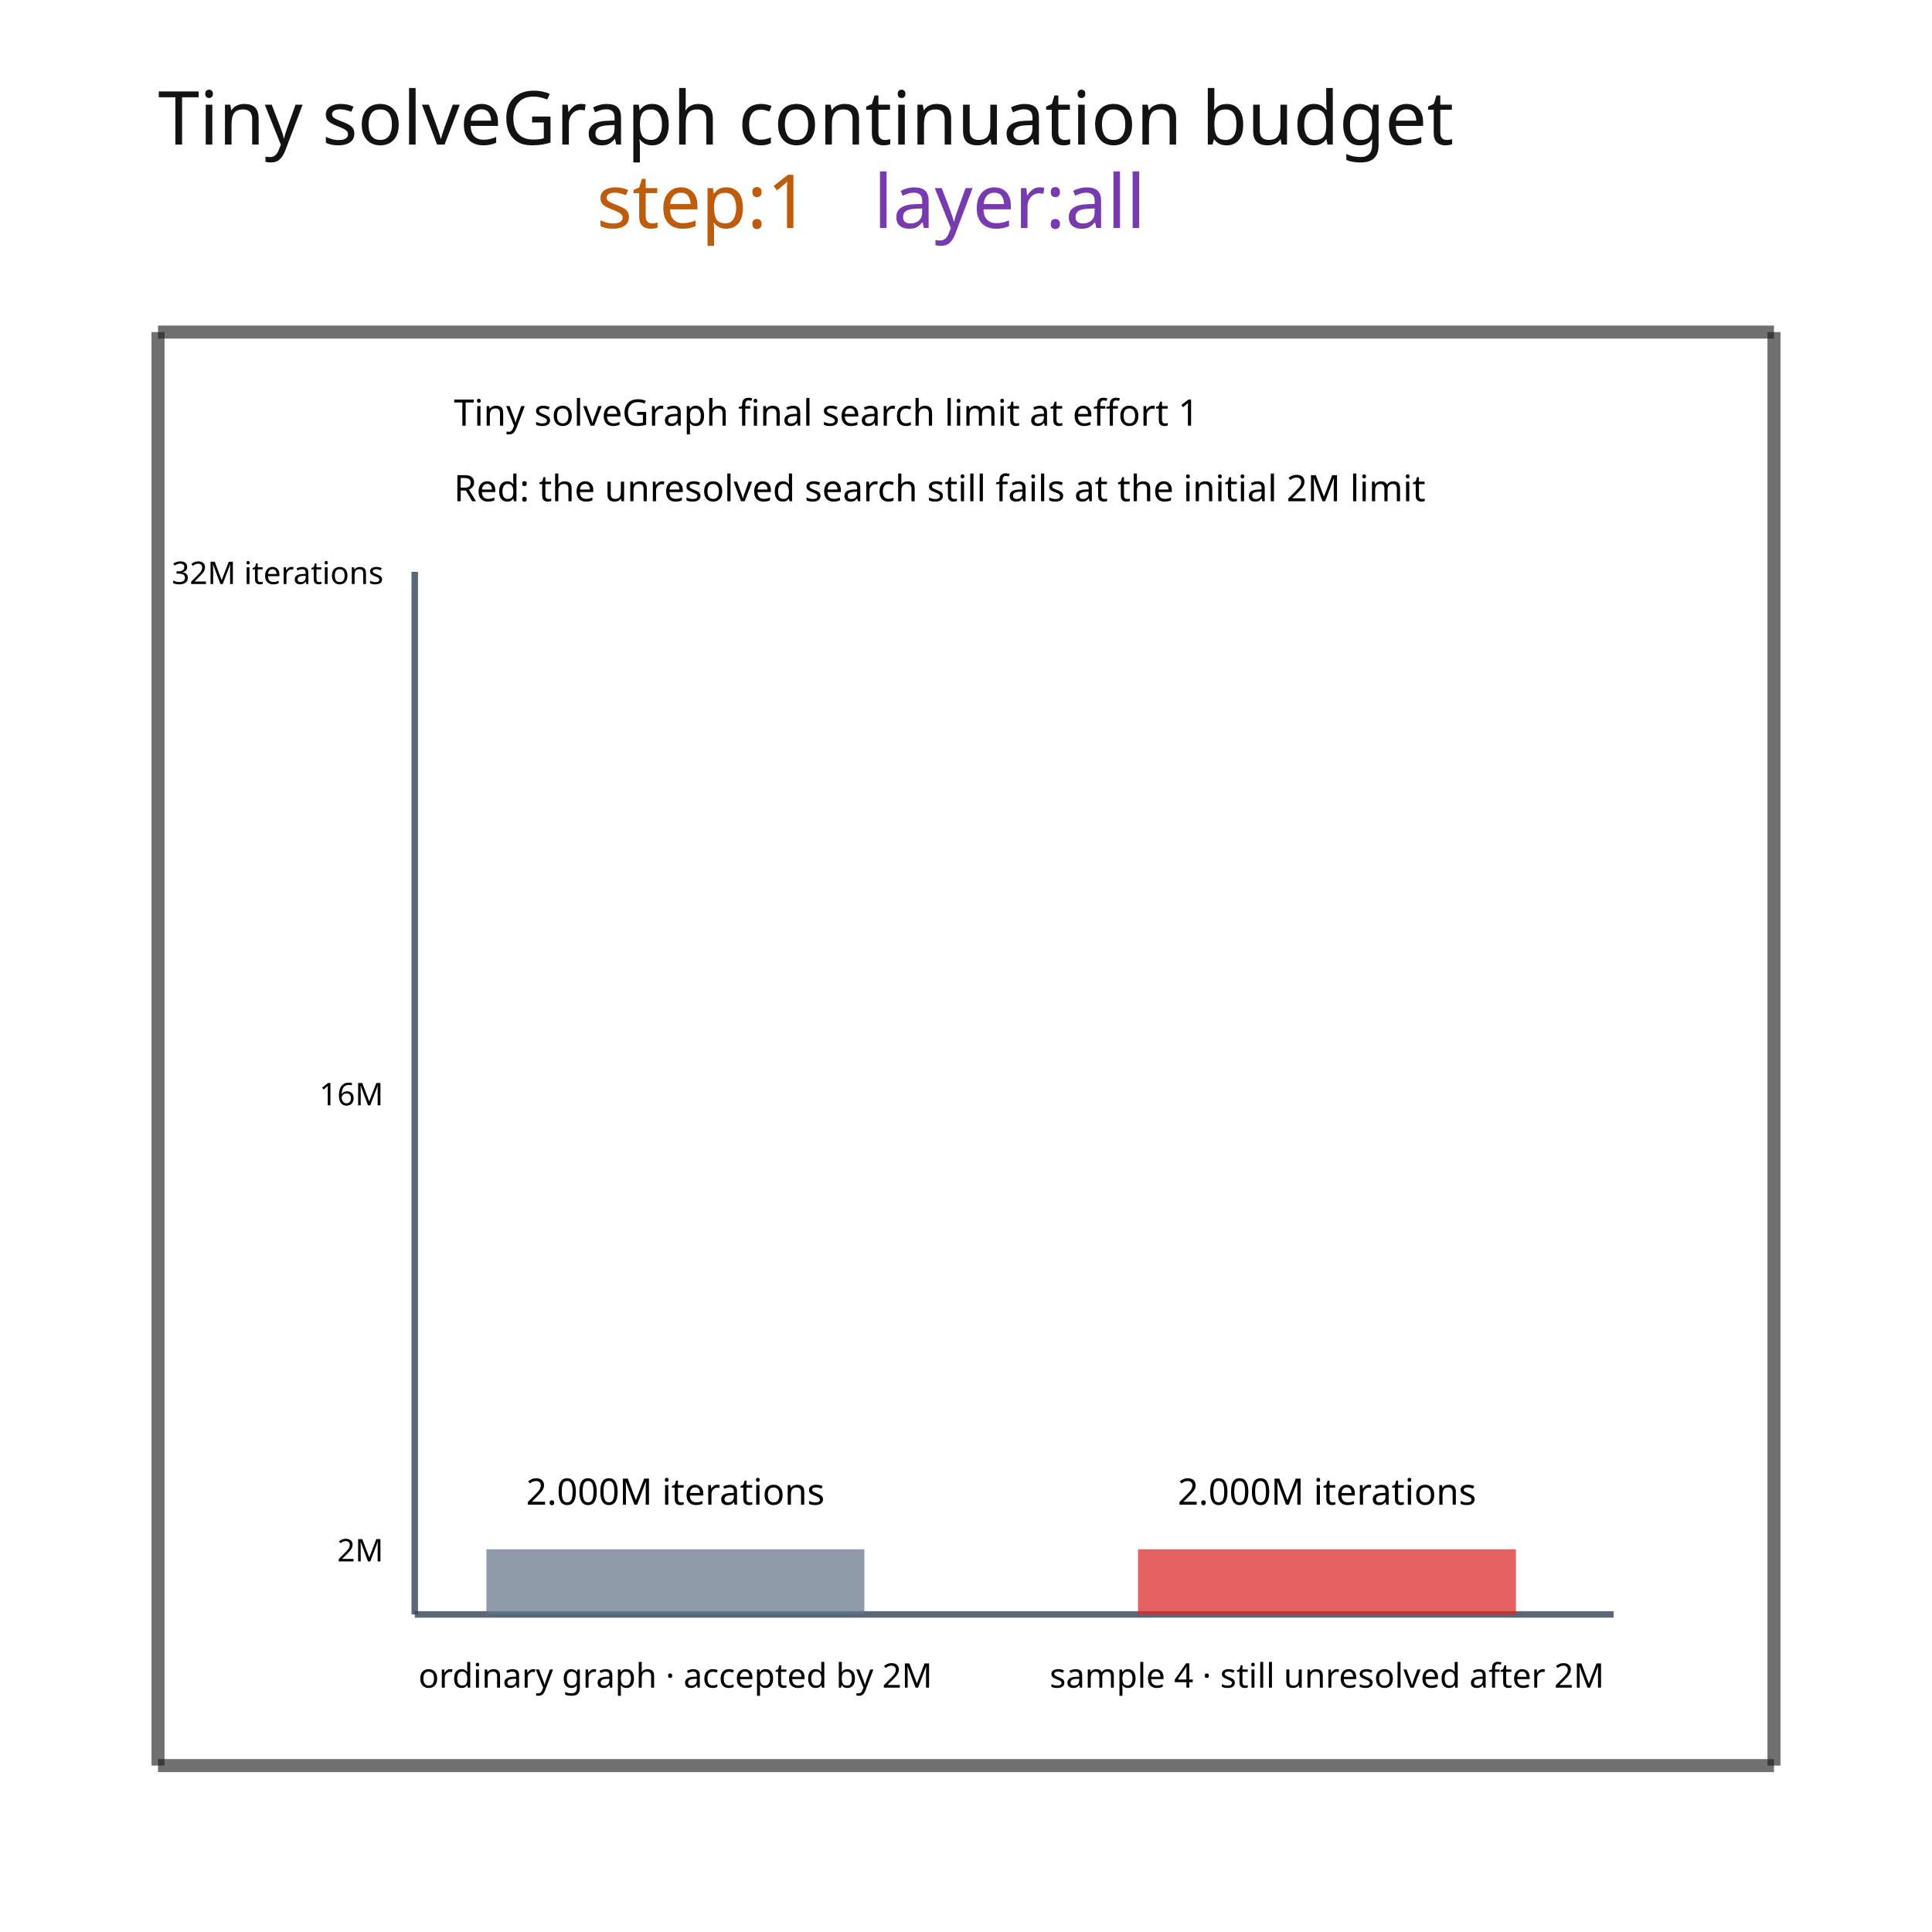
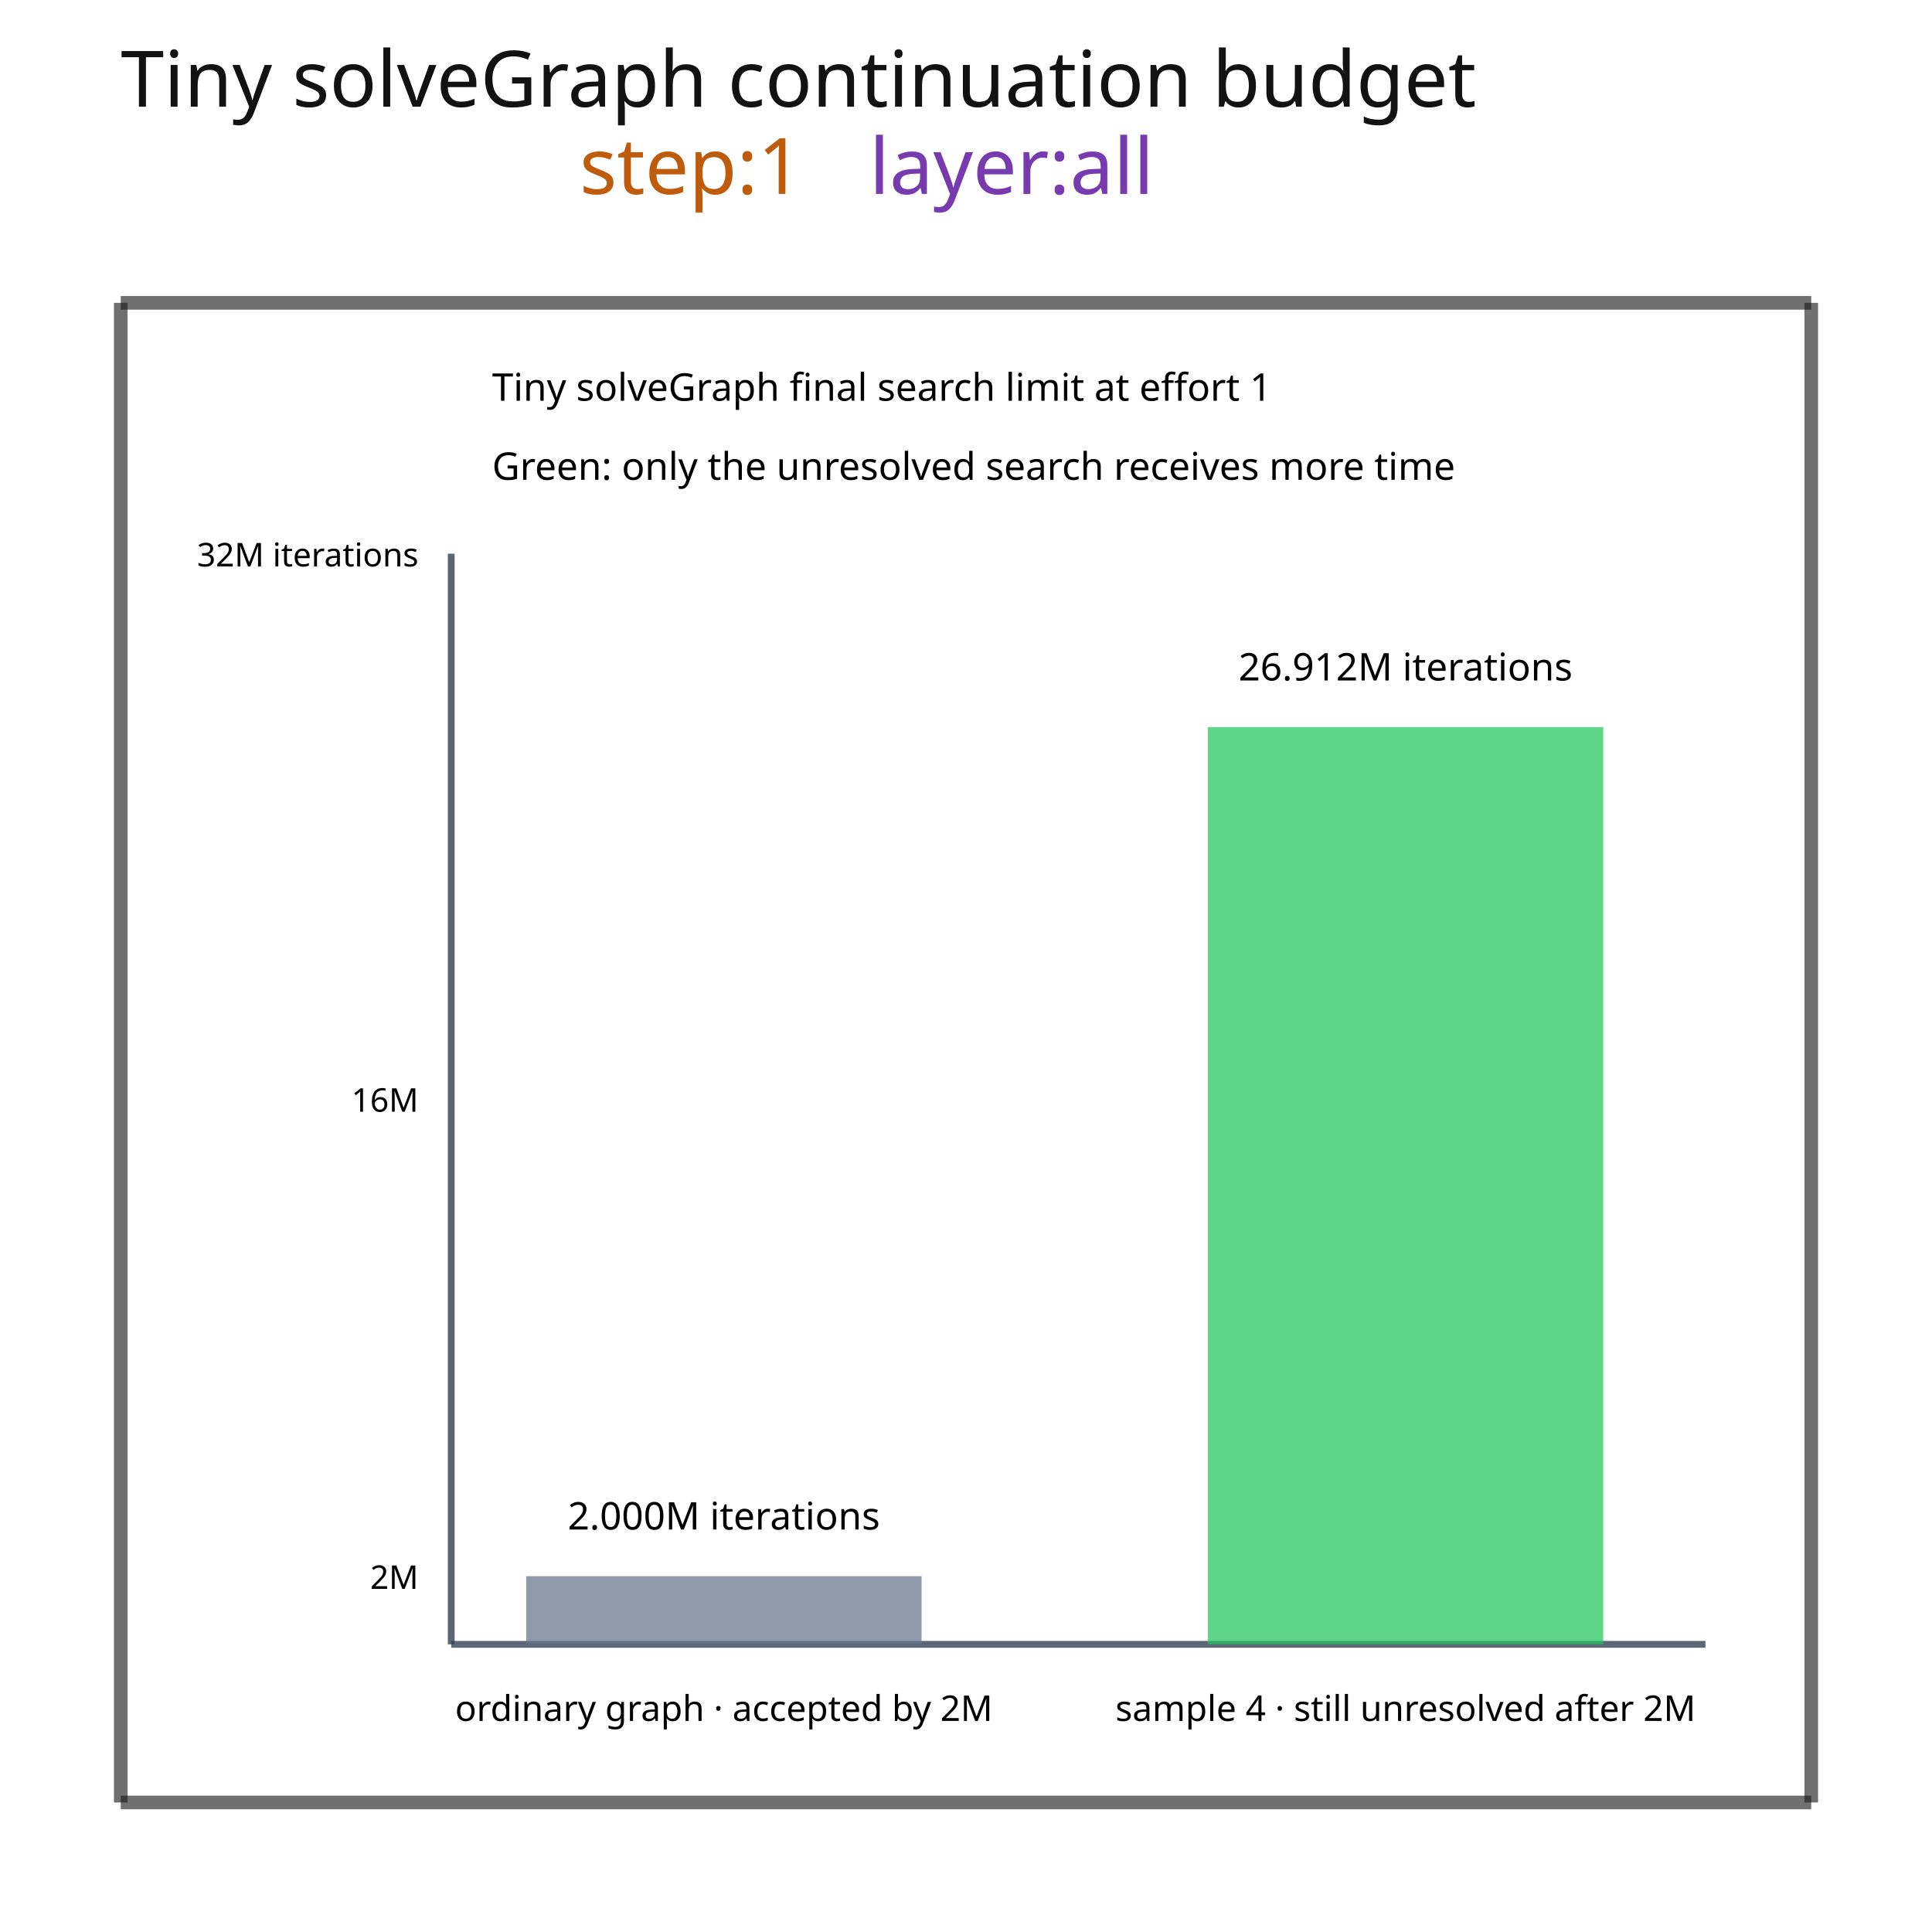
<svg xmlns="http://www.w3.org/2000/svg" width="640" height="640" viewBox="0 0 640 640">
  <rect width="100%" height="100%" fill="white" />
  <g>
-     <polyline data-points="0,0 6.2,0" data-type="line" data-label="" points="52.347,584.878 587.653,584.878" fill="none" stroke="rgba(25,25,25,0.62)" stroke-width="4.317" />
+     <polyline data-points="0,0 6.2,0" data-type="line" data-label="" points="40,597.096 600,597.096" fill="none" stroke="rgba(25,25,25,0.62)" stroke-width="4.516" />
  </g>
  <g>
-     <polyline data-points="6.2,0 6.2,5.5" data-type="line" data-label="" points="587.653,584.878 587.653,110.009" fill="none" stroke="rgba(25,25,25,0.62)" stroke-width="4.317" />
+     <polyline data-points="6.2,0 6.2,5.5" data-type="line" data-label="" points="600,597.096 600,100.322" fill="none" stroke="rgba(25,25,25,0.62)" stroke-width="4.516" />
  </g>
  <g>
-     <polyline data-points="6.2,5.5 0,5.5" data-type="line" data-label="" points="587.653,110.009 52.347,110.009" fill="none" stroke="rgba(25,25,25,0.62)" stroke-width="4.317" />
+     <polyline data-points="6.2,5.5 0,5.5" data-type="line" data-label="" points="600,100.322 40,100.322" fill="none" stroke="rgba(25,25,25,0.62)" stroke-width="4.516" />
  </g>
  <g>
-     <polyline data-points="0,5.5 0,0" data-type="line" data-label="" points="52.347,110.009 52.347,584.878" fill="none" stroke="rgba(25,25,25,0.62)" stroke-width="4.317" />
+     <polyline data-points="0,5.5 0,0" data-type="line" data-label="" points="40,100.322 40,597.096" fill="none" stroke="rgba(25,25,25,0.62)" stroke-width="4.516" />
  </g>
  <g>
-     <polyline data-points="0.9849999999999998,0.5800000000000003 5.585,0.5800000000000003" data-type="line" data-label="" points="137.391,534.8 534.554,534.8" fill="none" stroke="rgba(51,65,85,0.8)" stroke-width="2.158" />
+     <polyline data-points="1.2120000000000002,0.5800000000000003 5.812,0.5800000000000003" data-type="line" data-label="" points="149.471,544.709 564.955,544.709" fill="none" stroke="rgba(51,65,85,0.8)" stroke-width="2.258" />
  </g>
  <g>
-     <polyline data-points="0.9849999999999998,0.5800000000000003 0.9849999999999998,4.58" data-type="line" data-label="" points="137.391,534.8 137.391,189.441" fill="none" stroke="rgba(51,65,85,0.8)" stroke-width="2.158" />
+     <polyline data-points="1.2120000000000002,0.5800000000000003 1.2120000000000002,4.58" data-type="line" data-label="" points="149.471,544.709 149.471,183.419" fill="none" stroke="rgba(51,65,85,0.8)" stroke-width="2.258" />
  </g>
  <g>
-     <rect data-type="rect" data-label="Tiny solveGraph continuation budget step:1 layer:all" data-x="3.1" data-y="2.75" x="52.347" y="110.009" width="535.307" height="474.869" fill="rgba(255,255,255,0)" stroke="rgba(25,25,25,0.42)" stroke-width="0.012" />
+     <rect data-type="rect" data-label="Tiny solveGraph continuation budget step:1 layer:all" data-x="3.1" data-y="2.75" x="40" y="100.322" width="560" height="496.774" fill="rgba(255,255,255,0)" stroke="rgba(25,25,25,0.42)" stroke-width="0.011" />
  </g>
  <g>
-     <rect data-type="rect" data-label="100 routes · 2,000,000 iterations" data-x="1.9849999999999999" data-y="0.7050000000000003" x="161.135" y="513.216" width="125.193" height="21.585" fill="rgba(100,116,139,0.72)" stroke="rgba(71,85,105,0.98)" stroke-width="0.012" />
+     <rect data-type="rect" data-label="100 routes · 2,000,000 iterations" data-x="2.212" data-y="0.7050000000000003" x="174.31" y="522.128" width="130.968" height="22.581" fill="rgba(100,116,139,0.72)" stroke="rgba(71,85,105,0.98)" stroke-width="0.011" />
  </g>
  <g>
-     <rect data-type="rect" data-label="841 routes · 2,000,000 iterations" data-x="4.485" data-y="0.7050000000000003" x="376.984" y="513.216" width="125.193" height="21.585" fill="rgba(220,38,38,0.72)" stroke="rgba(153,27,27,0.98)" stroke-width="0.012" />
+     <rect data-type="rect" data-label="841 routes · 26,912,000 iterations" data-x="4.712000000000001" data-y="2.2620000000000005" x="400.116" y="240.864" width="130.968" height="303.845" fill="rgba(34,197,94,0.72)" stroke="rgba(21,128,61,0.98)" stroke-width="0.011" />
  </g>
-   <text data-type="text" data-label="ordinary graph · accepted by 2M" data-x="1.9849999999999999" data-y="0.4000000000000003" x="223.731" y="550.342" fill="black" font-size="11.224" font-family="sans-serif" text-anchor="middle" dominant-baseline="text-before-edge">ordinary graph · accepted by 2M</text>
-   <text data-type="text" data-label="2.000M iterations" data-x="1.9849999999999999" data-y="0.9600000000000003" x="223.731" y="501.991" fill="black" font-size="12.088" font-family="sans-serif" text-anchor="middle" dominant-baseline="text-after-edge">2.000M iterations</text>
-   <text data-type="text" data-label="sample 4 · still unresolved after 2M" data-x="4.485" data-y="0.4000000000000003" x="439.581" y="550.342" fill="black" font-size="11.224" font-family="sans-serif" text-anchor="middle" dominant-baseline="text-before-edge">sample 4 · still unresolved after 2M</text>
-   <text data-type="text" data-label="2.000M iterations" data-x="4.485" data-y="0.9600000000000003" x="439.581" y="501.991" fill="black" font-size="12.088" font-family="sans-serif" text-anchor="middle" dominant-baseline="text-after-edge">2.000M iterations</text>
-   <text data-type="text" data-label="2M" data-x="0.8649999999999998" data-y="0.8300000000000003" x="127.031" y="513.216" fill="black" font-size="10.361" font-family="sans-serif" text-anchor="end" dominant-baseline="central">2M</text>
-   <text data-type="text" data-label="16M" data-x="0.8649999999999998" data-y="2.58" x="127.031" y="362.121" fill="black" font-size="10.361" font-family="sans-serif" text-anchor="end" dominant-baseline="central">16M</text>
-   <text data-type="text" data-label="32M iterations" data-x="0.8649999999999998" data-y="4.58" x="127.031" y="189.441" fill="black" font-size="10.361" font-family="sans-serif" text-anchor="end" dominant-baseline="central">32M iterations</text>
-   <text data-type="text" data-label="Tiny solveGraph final search limit at effort 1" data-x="1.1349999999999998" data-y="5.1" x="150.342" y="144.545" fill="black" font-size="12.088" font-family="sans-serif" text-anchor="start" dominant-baseline="text-after-edge">Tiny solveGraph final search limit at effort 1</text>
-   <text data-type="text" data-label="Red: the unresolved search still fails at the initial 2M limit" data-x="1.1349999999999998" data-y="4.8100000000000005" x="150.342" y="169.583" fill="black" font-size="12.088" font-family="sans-serif" text-anchor="start" dominant-baseline="text-after-edge">Red: the unresolved search still fails at the initial 2M limit</text>
-   <text data-type="text" data-label="Tiny solveGraph continuation budget" data-x="0" data-y="6.1357" x="52.347" y="55.122" fill="rgb(18,18,18)" font-size="24.669" font-family="sans-serif" text-anchor="start" dominant-baseline="text-after-edge">Tiny solveGraph continuation budget</text>
-   <text data-type="text" data-label="step:1" data-x="1.6828571428571428" data-y="5.8157" x="197.644" y="82.751" fill="rgb(190,92,12)" font-size="24.669" font-family="sans-serif" text-anchor="start" dominant-baseline="text-after-edge">step:1</text>
-   <text data-type="text" data-label=" layer:all" data-x="2.7457142857142856" data-y="5.8157" x="289.411" y="82.751" fill="rgb(120,58,175)" font-size="24.669" font-family="sans-serif" text-anchor="start" dominant-baseline="text-after-edge"> layer:all</text>
+   <text data-type="text" data-label="ordinary graph · accepted by 2M" data-x="2.212" data-y="0.4000000000000003" x="239.794" y="560.967" fill="black" font-size="11.742" font-family="sans-serif" text-anchor="middle" dominant-baseline="text-before-edge">ordinary graph · accepted by 2M</text>
+   <text data-type="text" data-label="2.000M iterations" data-x="2.212" data-y="0.9600000000000003" x="239.794" y="510.386" fill="black" font-size="12.645" font-family="sans-serif" text-anchor="middle" dominant-baseline="text-after-edge">2.000M iterations</text>
+   <text data-type="text" data-label="sample 4 · still unresolved after 2M" data-x="4.712000000000001" data-y="0.4000000000000003" x="465.6" y="560.967" fill="black" font-size="11.742" font-family="sans-serif" text-anchor="middle" dominant-baseline="text-before-edge">sample 4 · still unresolved after 2M</text>
+   <text data-type="text" data-label="26.912M iterations" data-x="4.712000000000001" data-y="4.074" x="465.6" y="229.122" fill="black" font-size="12.645" font-family="sans-serif" text-anchor="middle" dominant-baseline="text-after-edge">26.912M iterations</text>
+   <text data-type="text" data-label="2M" data-x="1.092" data-y="0.8300000000000003" x="138.632" y="522.128" fill="black" font-size="10.839" font-family="sans-serif" text-anchor="end" dominant-baseline="central">2M</text>
+   <text data-type="text" data-label="16M" data-x="1.092" data-y="2.58" x="138.632" y="364.064" fill="black" font-size="10.839" font-family="sans-serif" text-anchor="end" dominant-baseline="central">16M</text>
+   <text data-type="text" data-label="32M iterations" data-x="1.092" data-y="4.58" x="138.632" y="183.419" fill="black" font-size="10.839" font-family="sans-serif" text-anchor="end" dominant-baseline="central">32M iterations</text>
+   <text data-type="text" data-label="Tiny solveGraph final search limit at effort 1" data-x="1.362" data-y="5.1" x="163.019" y="136.451" fill="black" font-size="12.645" font-family="sans-serif" text-anchor="start" dominant-baseline="text-after-edge">Tiny solveGraph final search limit at effort 1</text>
+   <text data-type="text" data-label="Green: only the unresolved search receives more time" data-x="1.362" data-y="4.8100000000000005" x="163.019" y="162.645" fill="black" font-size="12.645" font-family="sans-serif" text-anchor="start" dominant-baseline="text-after-edge">Green: only the unresolved search receives more time</text>
+   <text data-type="text" data-label="Tiny solveGraph continuation budget" data-x="0" data-y="6.1357" x="40" y="42.904" fill="rgb(18,18,18)" font-size="25.806" font-family="sans-serif" text-anchor="start" dominant-baseline="text-after-edge">Tiny solveGraph continuation budget</text>
+   <text data-type="text" data-label="step:1" data-x="1.6828571428571428" data-y="5.8157" x="192" y="71.807" fill="rgb(190,92,12)" font-size="25.806" font-family="sans-serif" text-anchor="start" dominant-baseline="text-after-edge">step:1</text>
+   <text data-type="text" data-label=" layer:all" data-x="2.7457142857142856" data-y="5.8157" x="288" y="71.807" fill="rgb(120,58,175)" font-size="25.806" font-family="sans-serif" text-anchor="start" dominant-baseline="text-after-edge"> layer:all</text>
  <g id="crosshair" style="display: none">
    <line id="crosshair-h" y1="0" y2="640" stroke="#666" stroke-width="0.5" />
    <line id="crosshair-v" x1="0" x2="640" stroke="#666" stroke-width="0.5" />
    <text id="coordinates" font-family="monospace" font-size="12" fill="#666" />
  </g>
</svg>
